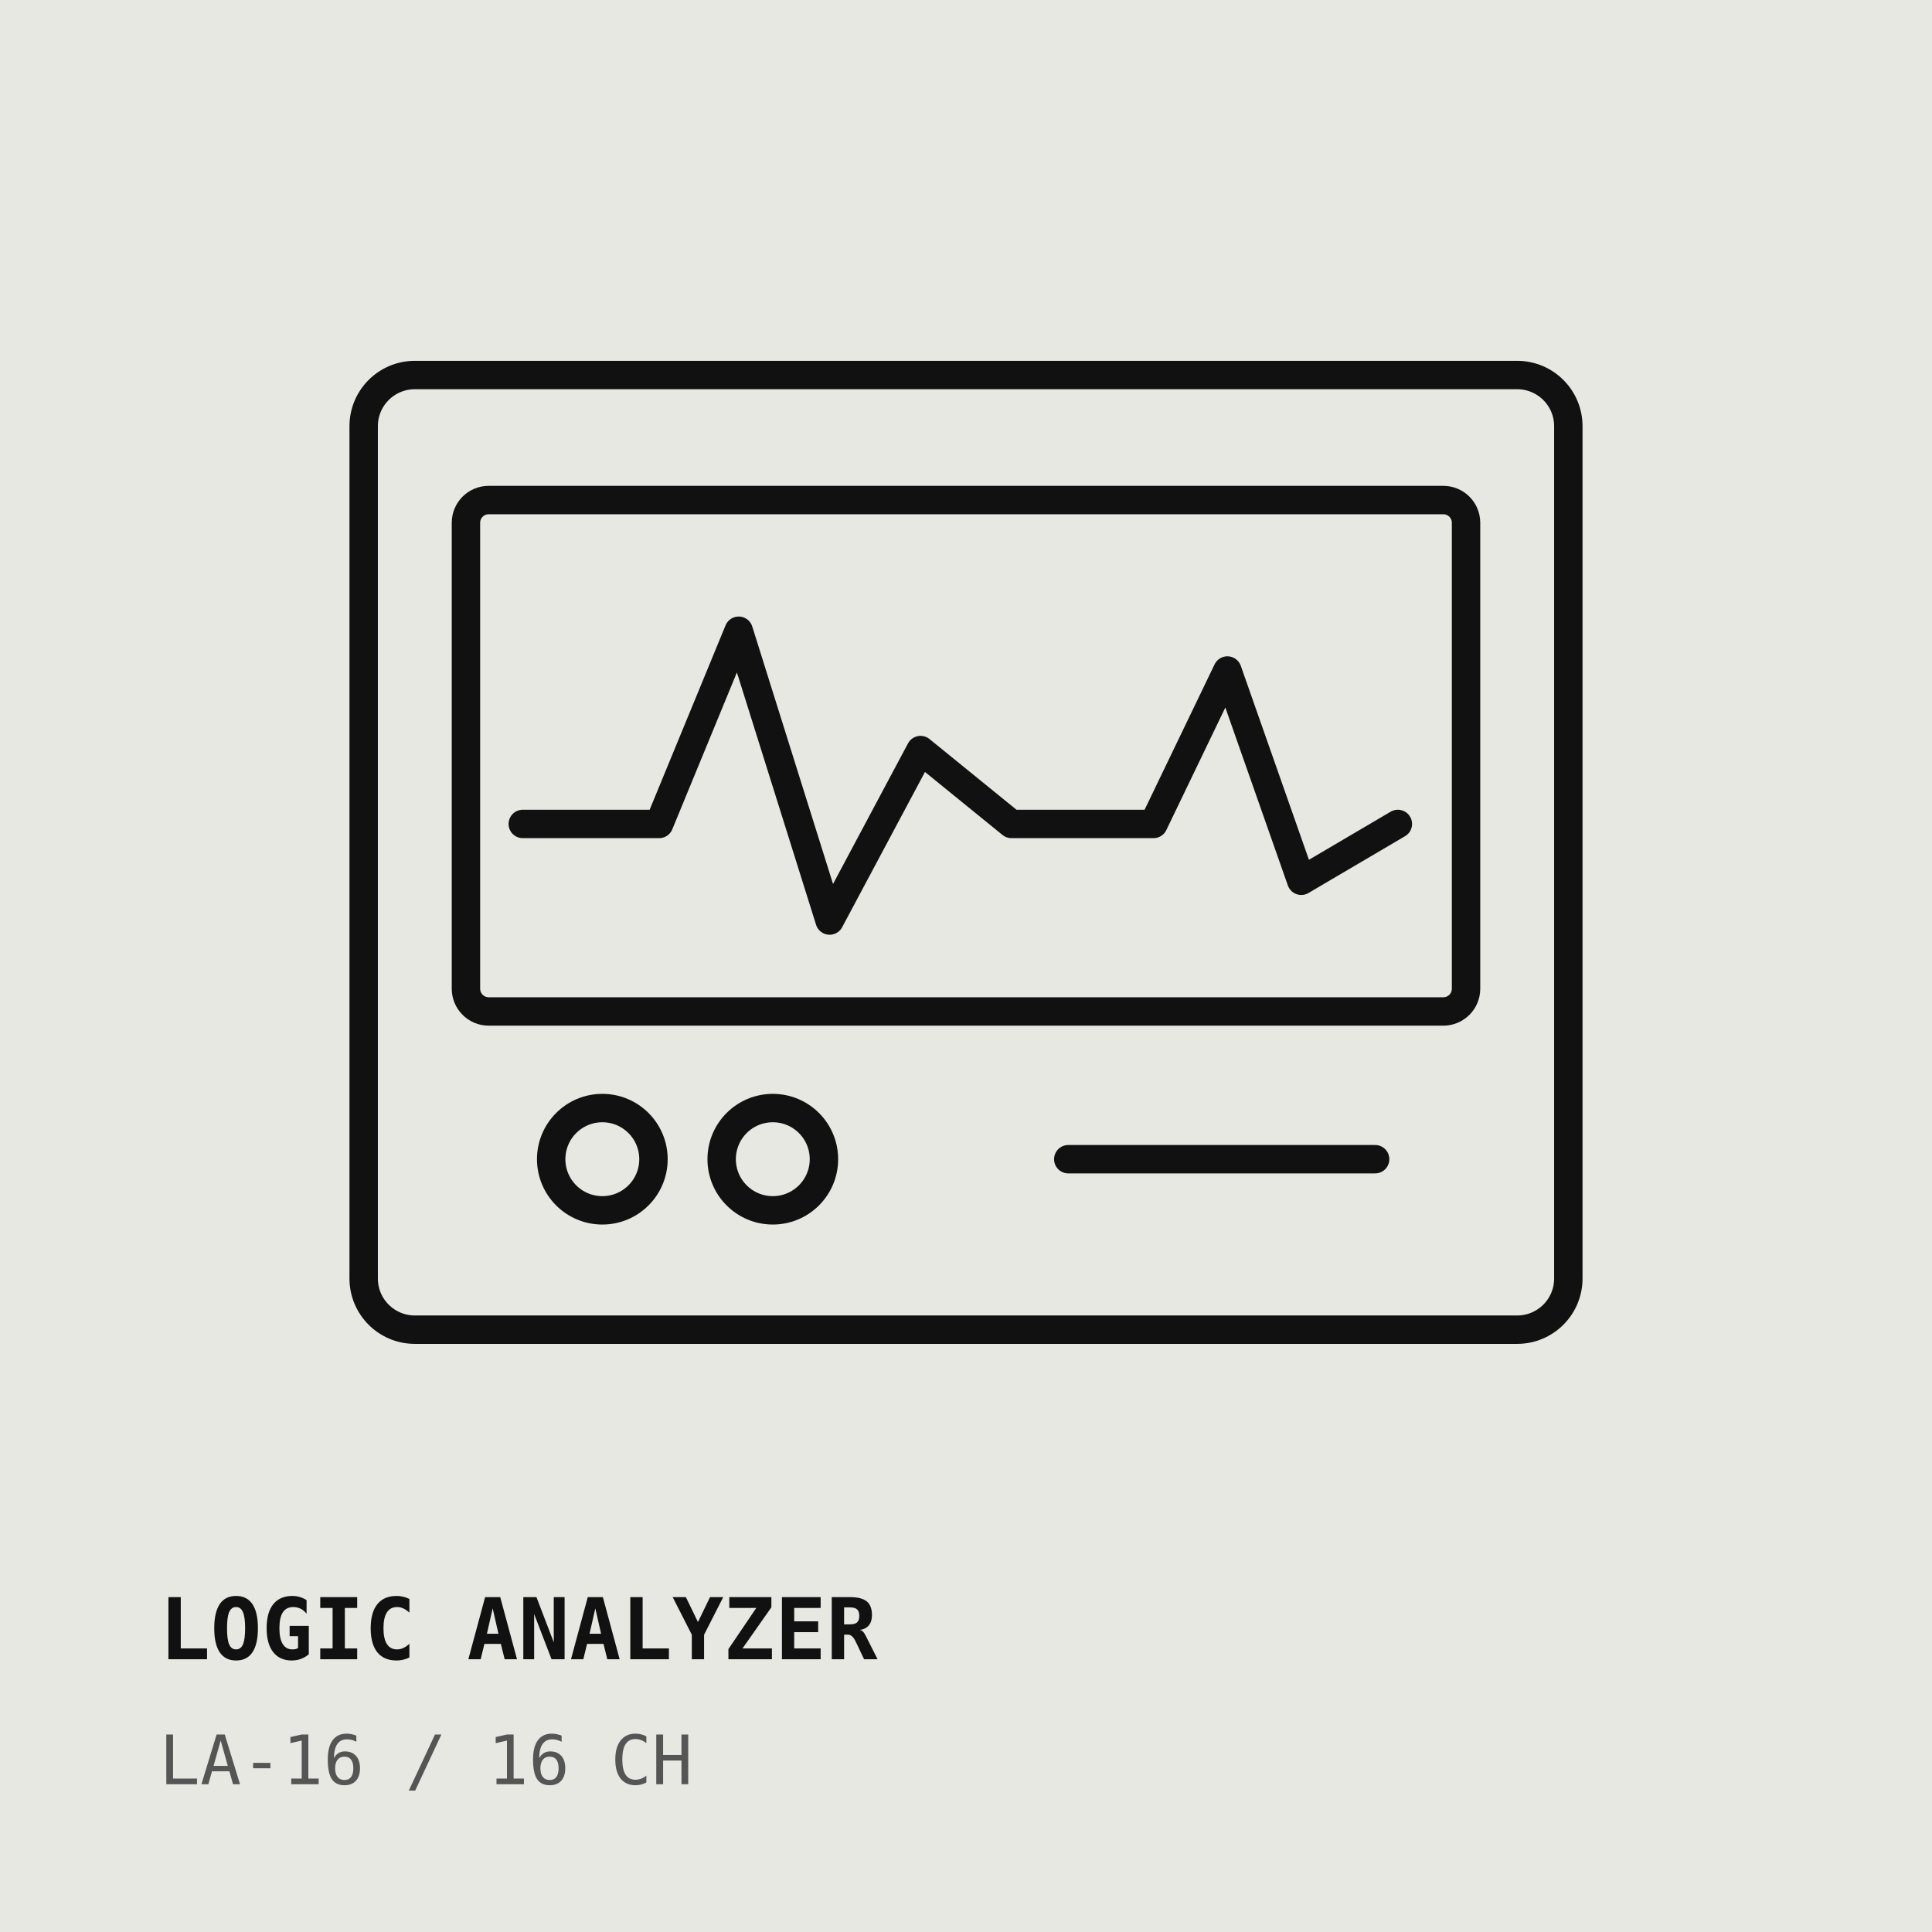
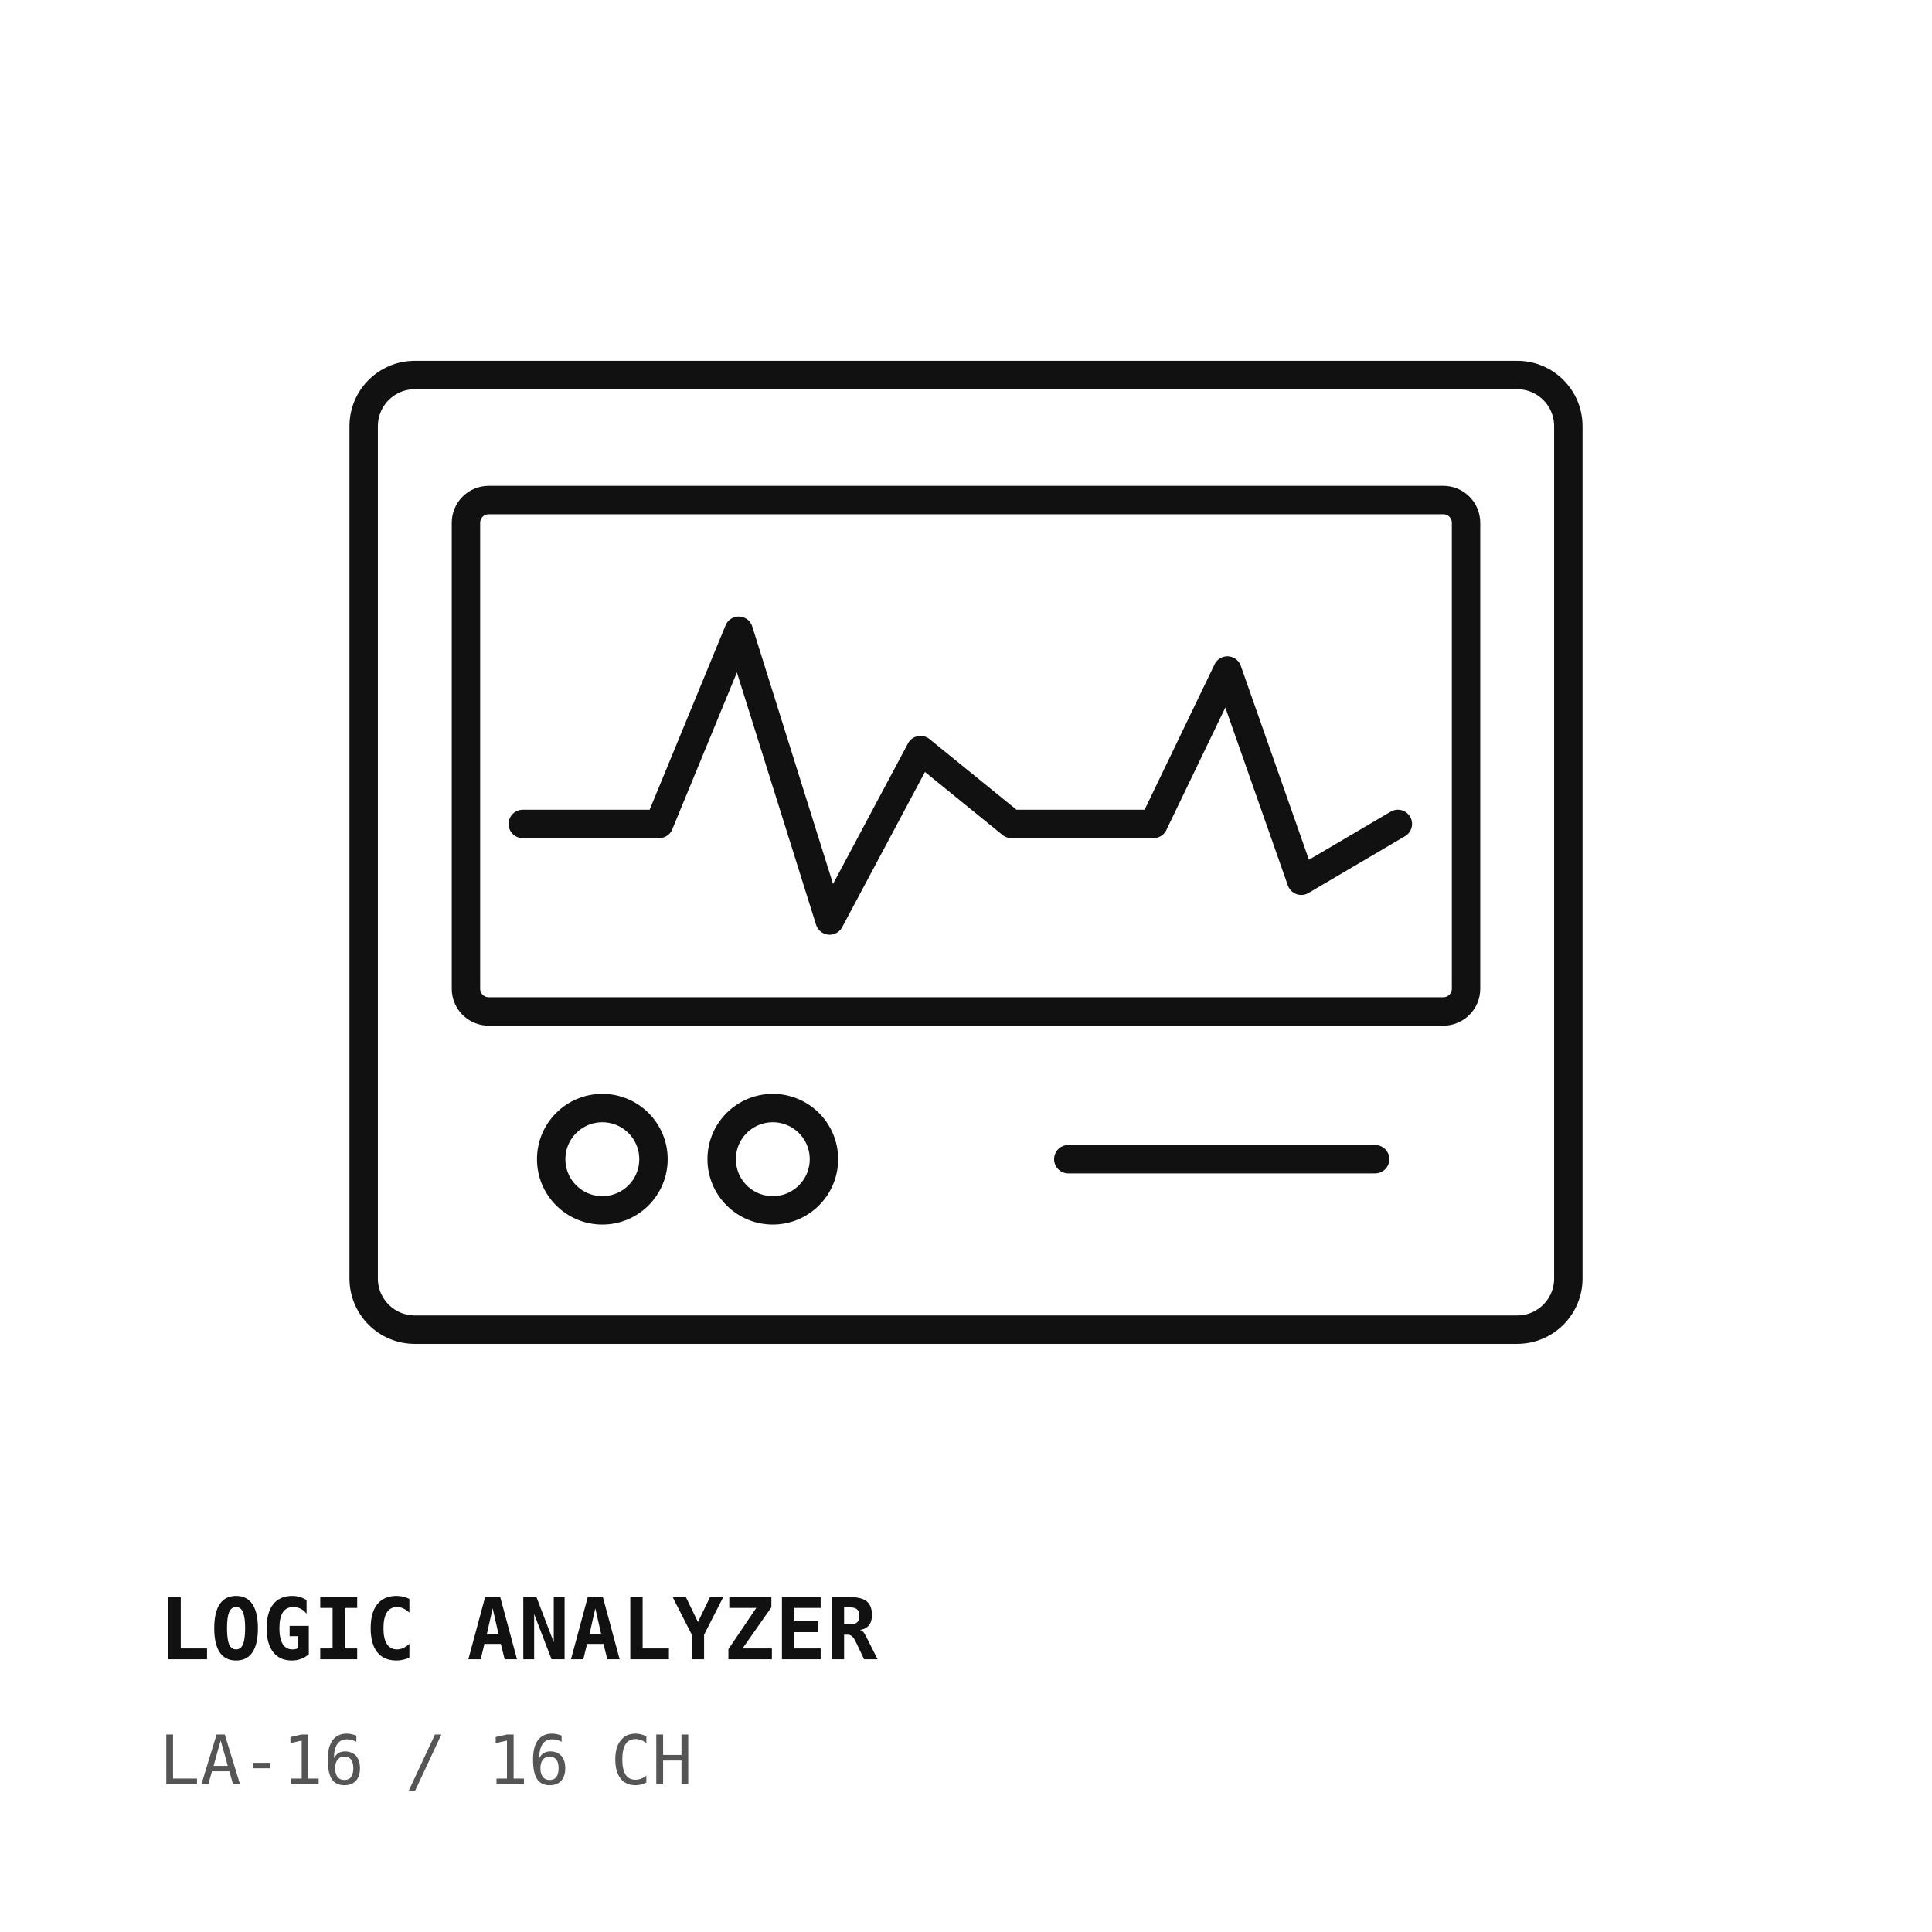
<svg xmlns="http://www.w3.org/2000/svg" viewBox="0 0 340 340">
-   <rect width="340" height="340" fill="#e8e8e3" />
  <g fill="none" stroke="#111" stroke-width="5" stroke-linecap="round" stroke-linejoin="round">
    <rect x="64" y="66" width="212" height="168" rx="9" />
    <rect x="82" y="88" width="176" height="90" rx="4" />
    <path d="M92 145 L116 145 L130 111 L146 162 L162 132 L178 145 L203 145 L216 118 L229 155 L246 145" />
    <circle cx="106" cy="204" r="9" />
    <circle cx="136" cy="204" r="9" />
    <path d="M188 204h54" />
  </g>
  <text x="28" y="292" font-family="monospace" font-size="15" font-weight="700" fill="#111">LOGIC ANALYZER</text>
  <text x="28" y="314" font-family="monospace" font-size="12" fill="#555">LA-16  /  16 CH</text>
</svg>
